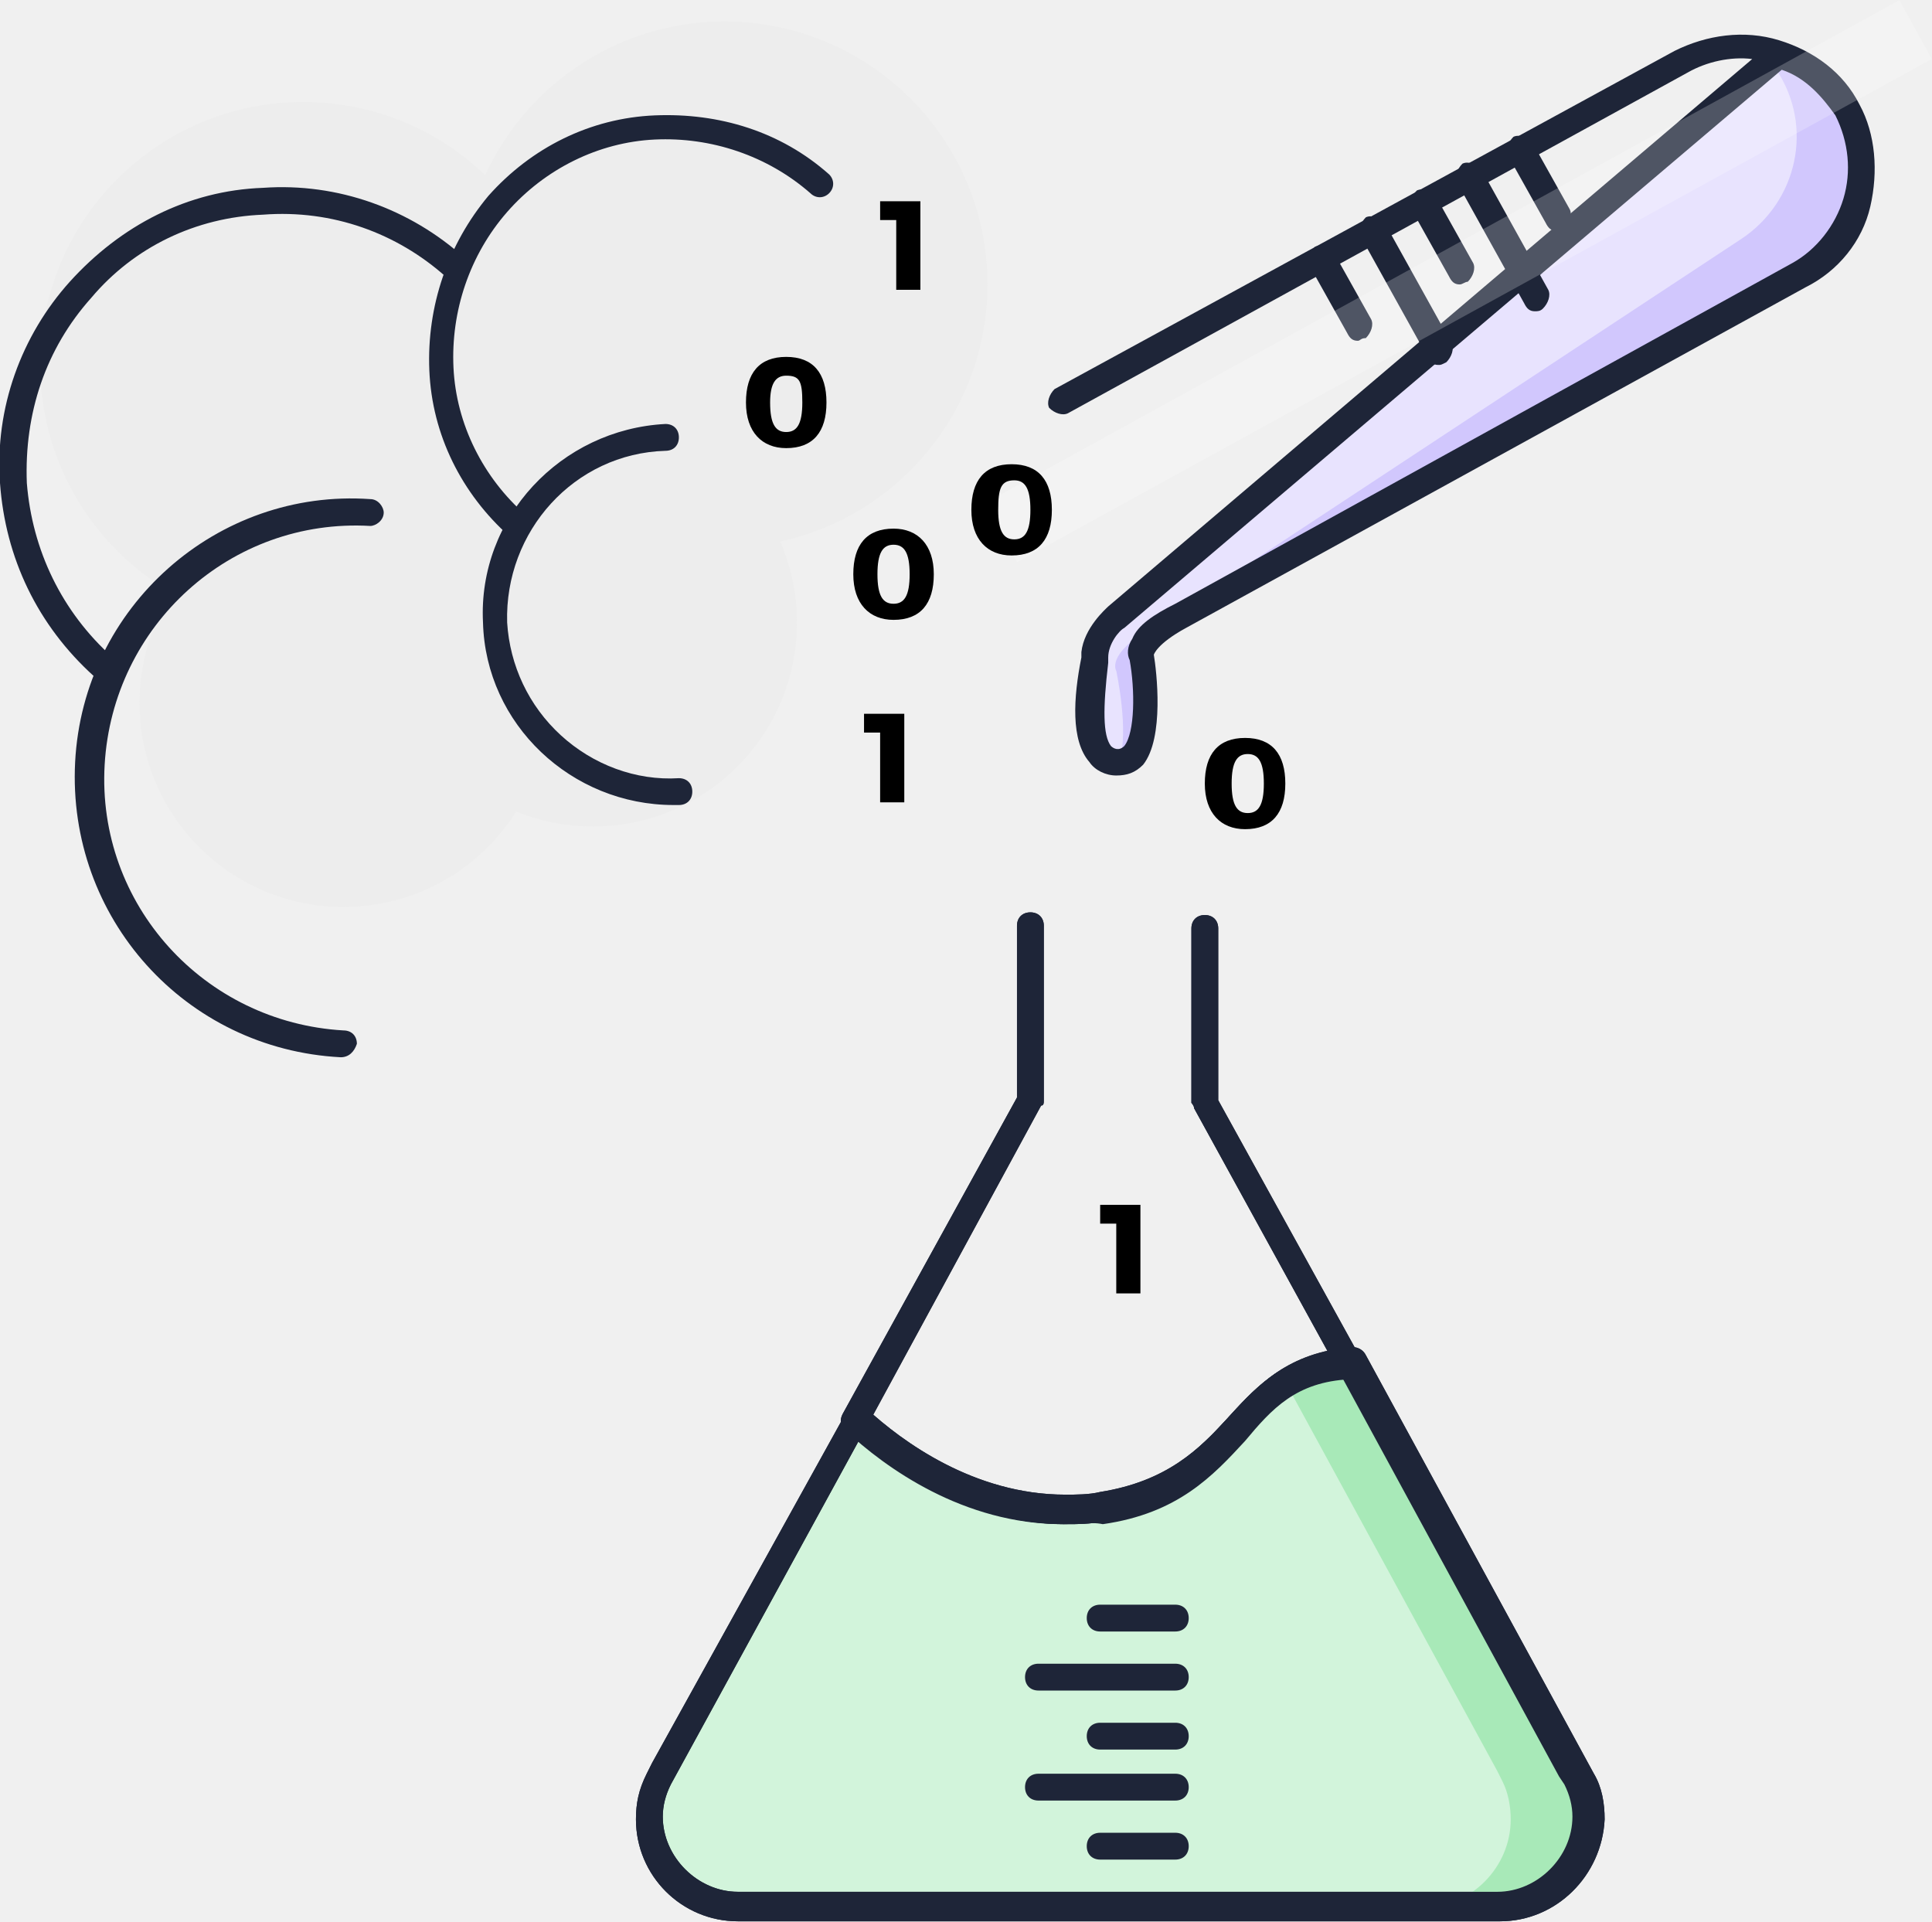
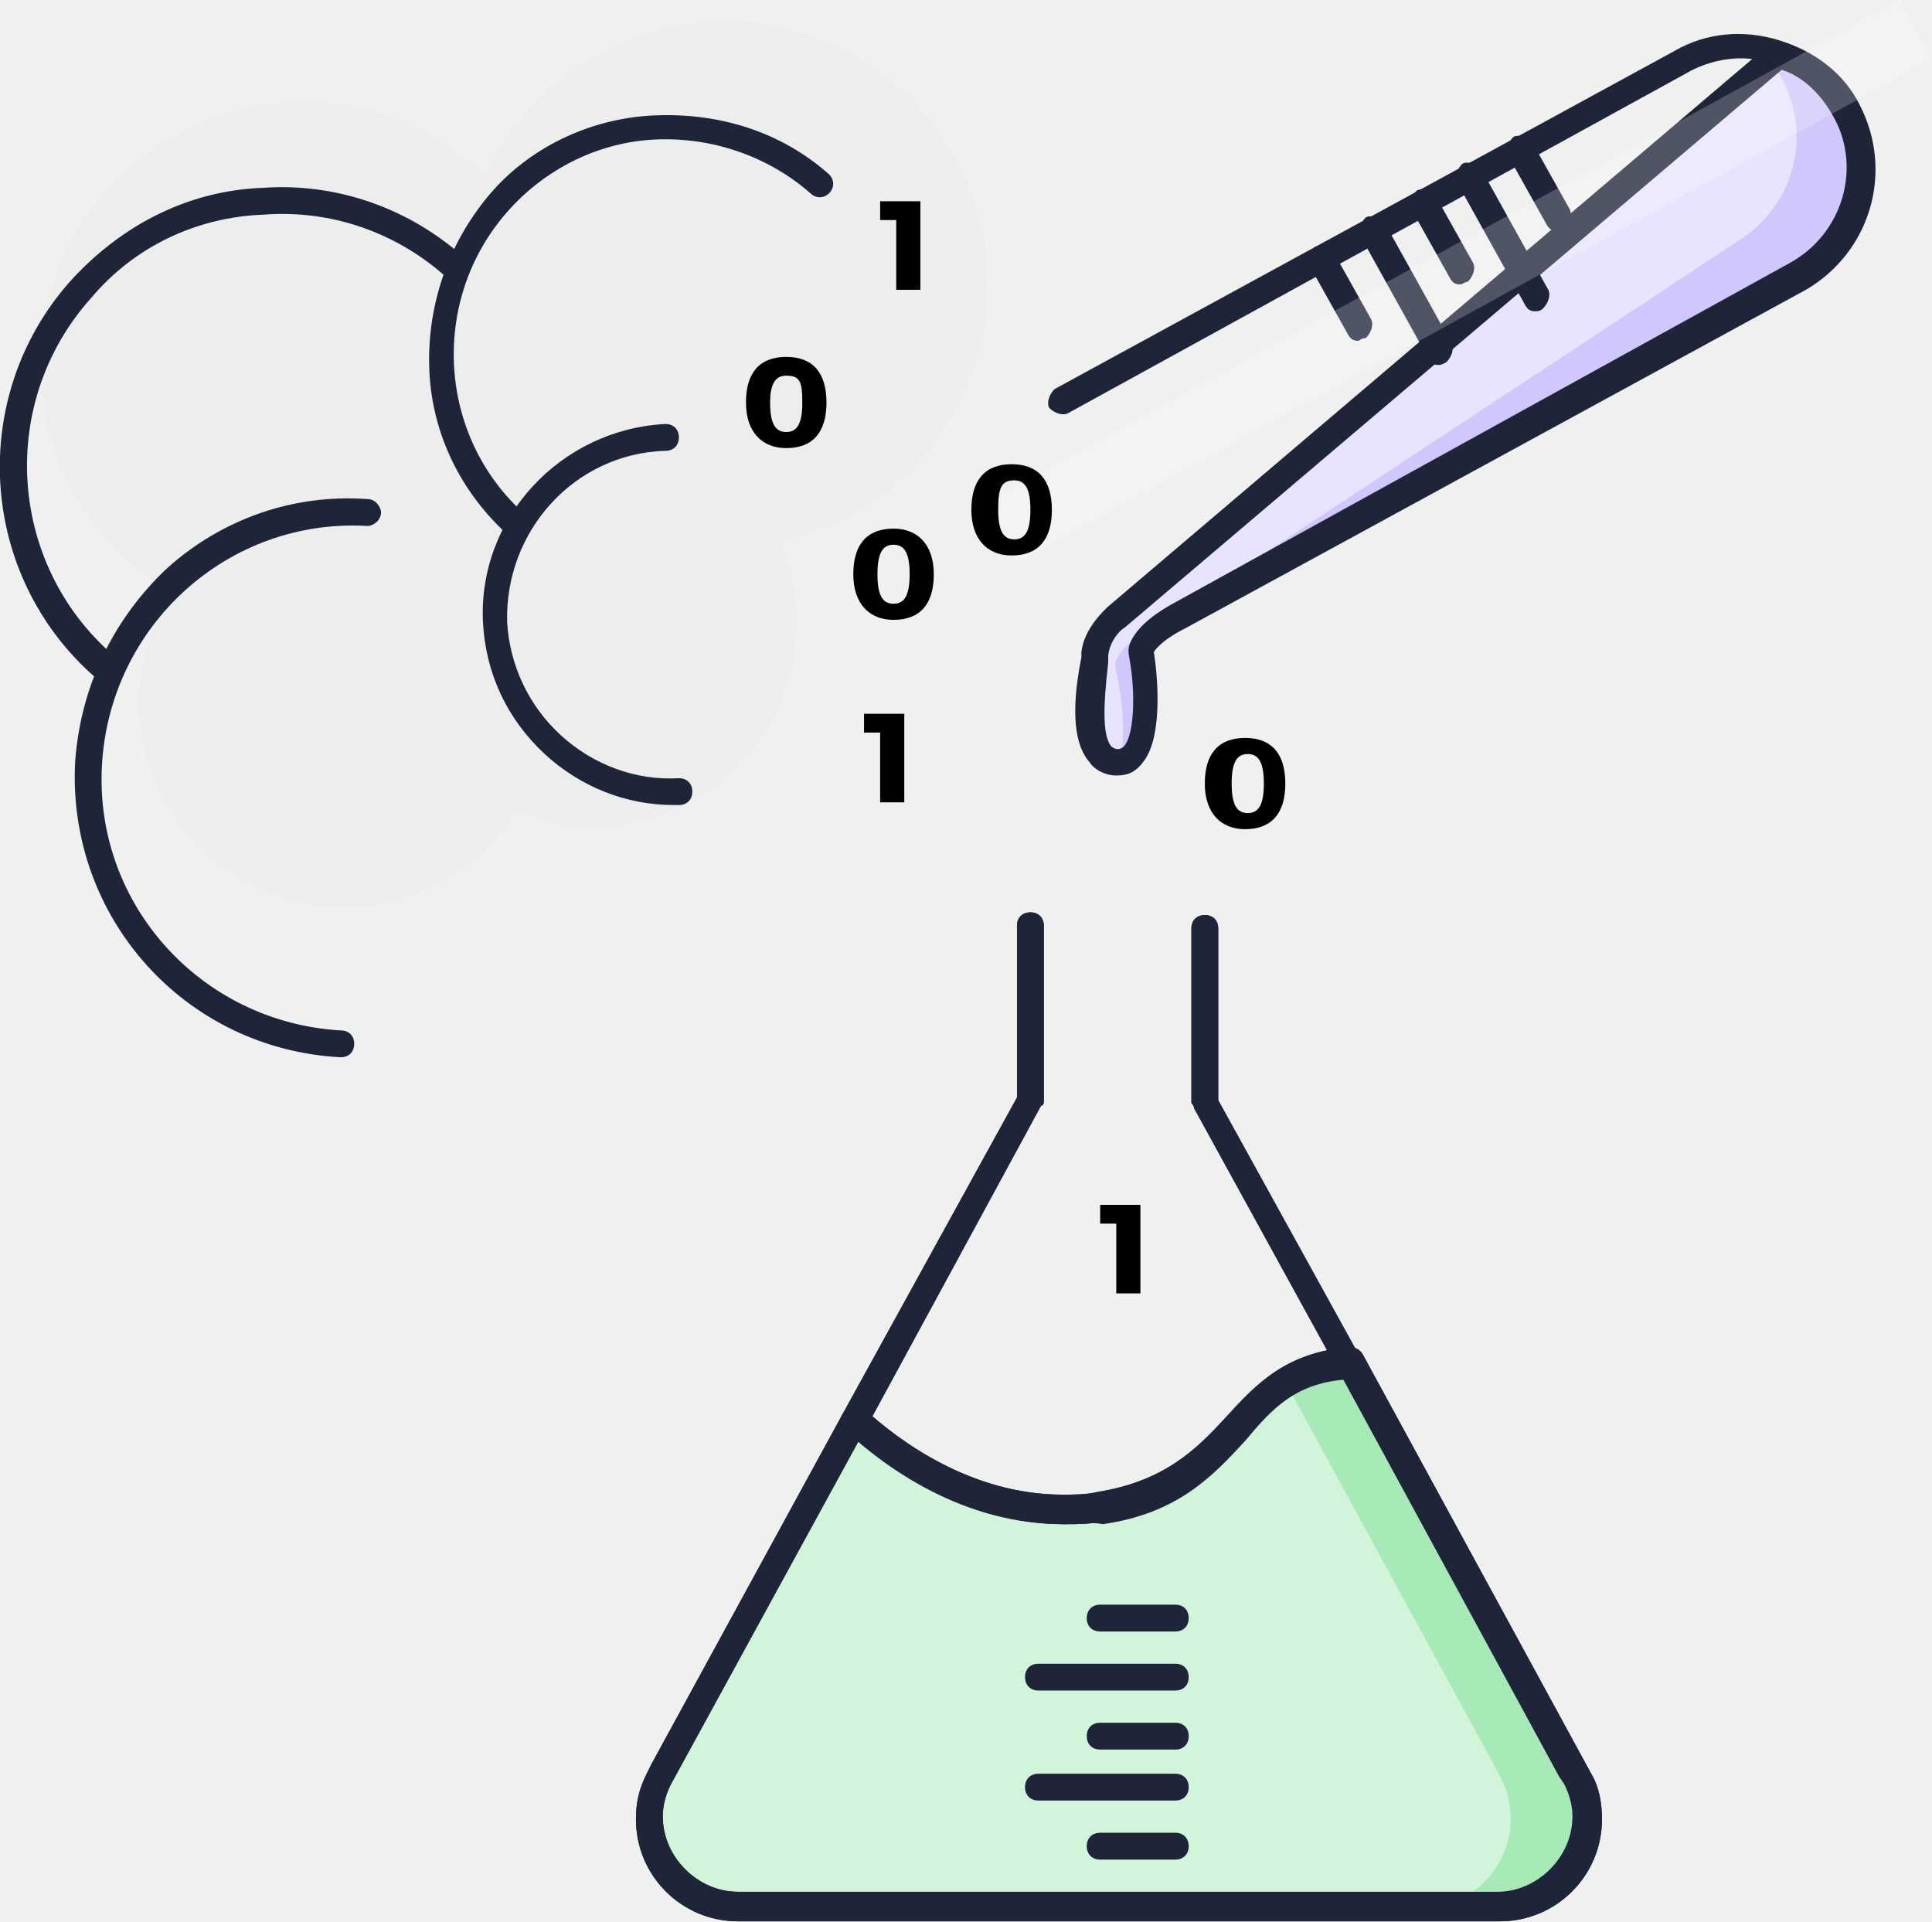
<svg xmlns="http://www.w3.org/2000/svg" version="1.1" id="Calque_1" x="0px" y="0px" viewBox="0 0 72 71.6" enable-background="new 0 0 72 71.6" xml:space="preserve">
  <g>
    <g>
-       <path fill="#E8E3FE" d="M66.2,2L41.5,23c0,0-0.7,0.6-0.8,1.4c-0.1,0.7-0.7,4,0.8,4c1.5,0,1-3.9,1-3.9s-0.3-0.7,1.4-1.5l23.1-12.7    c2.2-1.2,3-4,1.8-6.2l0,0C68,2.8,66.8,2,65.4,1.8" />
+       <path fill="#E8E3FE" d="M66.2,2L41.5,23c0,0-0.7,0.6-0.8,1.4c-0.1,0.7-0.7,4,0.8,4s1-3.9,1-3.9s-0.3-0.7,1.4-1.5l23.1-12.7    c2.2-1.2,3-4,1.8-6.2l0,0C68,2.8,66.8,2,65.4,1.8" />
    </g>
    <g>
      <path fill="none" d="M66.2,2c-0.2-0.1-0.4-0.1-0.6-0.2c0.1,0.1,0.2,0.3,0.4,0.4L66.2,2z" />
    </g>
    <g>
      <path fill="none" d="M41.6,25c0,0-0.4-0.6,1.3-1.6l22-14.5c2.1-1.4,2.7-4.2,1.3-6.3c-0.1-0.1-0.2-0.2-0.3-0.4L41.5,23    c0,0-0.7,0.6-0.8,1.4c-0.1,0.7-0.7,4,0.8,4c0.1,0,0.2,0,0.2,0C42.2,27.3,41.6,25,41.6,25z" />
    </g>
    <g>
      <path fill="#D1C7FD" d="M68.7,4.1c-0.6-1-1.5-1.7-2.5-2.1l-0.3,0.2c0.1,0.1,0.2,0.2,0.3,0.4c1.4,2.1,0.8,4.9-1.3,6.3l-22,14.5    c-1.7,1-1.3,1.6-1.3,1.6s0.5,2.3,0.1,3.4c1.2-0.4,0.7-3.9,0.7-3.9s-0.3-0.7,1.4-1.5l23.1-12.7C69.1,9.1,69.9,6.3,68.7,4.1z" />
    </g>
    <g>
      <g>
        <circle fill="#EDEDED" cx="12.8" cy="26.2" r="7.6" />
      </g>
      <g>
        <circle fill="#EDEDED" cx="22.1" cy="23.2" r="7.6" />
      </g>
      <g>
        <circle fill="#EDEDED" cx="11.3" cy="13.6" r="9.8" />
      </g>
      <g>
        <circle fill="#EDEDED" cx="27" cy="10.6" r="9.8" />
      </g>
    </g>
    <g>
      <path fill="none" stroke="#000000" stroke-linecap="round" stroke-linejoin="round" stroke-miterlimit="10" d="M32,67.2" />
    </g>
    <g>
      <path fill="#1E2538" d="M39.6,56.8c-3.7,0-6.6-2.1-8.1-3.5c-0.2-0.2-0.2-0.4-0.1-0.6l6.5-11.8v-6.4c0-0.3,0.2-0.5,0.5-0.5    s0.5,0.2,0.5,0.5V41c0,0.1,0,0.2-0.1,0.2l-6.3,11.6c1.6,1.4,4.7,3.4,8.4,2.9c2.5-0.4,3.7-1.6,4.8-2.8c1-1.1,2-2.2,3.8-2.5l-5-9.1    c0-0.1-0.1-0.2-0.1-0.2v-6.5c0-0.3,0.2-0.5,0.5-0.5s0.5,0.2,0.5,0.5v6.4l5.3,9.6c0.1,0.1,0.1,0.3,0,0.5s-0.2,0.2-0.4,0.3    c-2,0.1-2.9,1.1-3.9,2.3c-1.2,1.3-2.5,2.7-5.3,3.1C40.6,56.7,40.1,56.8,39.6,56.8z" />
    </g>
    <g>
      <path fill="#D2F4DB" d="M58.8,66.3l-0.2-0.4l-8.3-15.2c-4.4,0.3-4,4.6-9.3,5.4c-4.2,0.6-7.6-1.8-9.1-3.2l-7.1,13l-0.2,0.4    c-0.2,0.4-0.3,0.9-0.3,1.4c0,1.8,1.5,3.3,3.3,3.3h14h0.3h14c1.8,0,3.3-1.5,3.3-3.3C59.2,67.2,59.1,66.7,58.8,66.3z" />
-       <path fill="#1E2538" d="M55.9,71.6H27.5c-2.1,0-3.8-1.7-3.8-3.8c0-0.6,0.1-1.1,0.4-1.7l0.2-0.4l7.2-13c0.1-0.1,0.2-0.2,0.4-0.3    c0.2,0,0.3,0,0.4,0.1c1.3,1.2,4,3.2,7.4,3.2c0.4,0,0.9,0,1.3-0.1c2.5-0.4,3.7-1.6,4.8-2.8c1.1-1.2,2.2-2.4,4.6-2.6    c0.2,0,0.4,0.1,0.5,0.3l8.5,15.6c0.3,0.5,0.4,1.1,0.4,1.7C59.7,69.9,58,71.6,55.9,71.6z M32,53.7l-7,12.8    c-0.2,0.4-0.3,0.8-0.3,1.2c0,1.5,1.3,2.8,2.8,2.8h28.3c1.5,0,2.8-1.3,2.8-2.8c0-0.4-0.1-0.8-0.3-1.2l-0.2-0.3L50,51.3    c-1.8,0.2-2.6,1.2-3.6,2.3c-1.2,1.3-2.5,2.7-5.3,3.1c-0.5,0.1-0.9,0.1-1.4,0.1C36.3,56.8,33.6,55,32,53.7z" />
+       <path fill="#1E2538" d="M55.9,71.6H27.5c-2.1,0-3.8-1.7-3.8-3.8c0-0.6,0.1-1.1,0.4-1.7l0.2-0.4l7.1-13c0.1-0.1,0.2-0.2,0.4-0.3    c0.2,0,0.3,0,0.4,0.1c1.3,1.2,4,3.2,7.4,3.2c0.4,0,0.9,0,1.3-0.1c2.5-0.4,3.7-1.6,4.8-2.8c1.1-1.2,2.2-2.4,4.6-2.6    c0.2,0,0.4,0.1,0.5,0.3l8.5,15.6c0.3,0.5,0.4,1.1,0.4,1.7C59.7,69.9,58,71.6,55.9,71.6z M32,53.7l-7,12.8    c-0.2,0.4-0.3,0.8-0.3,1.2c0,1.5,1.3,2.8,2.8,2.8h28.3c1.5,0,2.8-1.3,2.8-2.8c0-0.4-0.1-0.8-0.3-1.2l-0.2-0.3L50,51.3    c-1.8,0.2-2.6,1.2-3.6,2.3c-1.2,1.3-2.5,2.7-5.3,3.1c-0.5,0.1-0.9,0.1-1.4,0.1C36.3,56.8,33.6,55,32,53.7z" />
    </g>
    <g>
      <path fill="#A8E9B8" d="M58.8,66.3l-0.2-0.4l-8.3-15.2c-1,0.1-1.8,0.4-2.4,0.8l7.9,14.5l0.2,0.4c0.2,0.4,0.3,0.9,0.3,1.4    c0,1.8-1.5,3.3-3.3,3.3h2.8c1.8,0,3.3-1.5,3.3-3.3C59.2,67.2,59.1,66.7,58.8,66.3z" />
    </g>
    <g>
      <path fill="#1E2538" d="M43.8,60.8H41c-0.3,0-0.5-0.2-0.5-0.5s0.2-0.5,0.5-0.5h2.8c0.3,0,0.5,0.2,0.5,0.5S44.1,60.8,43.8,60.8z" />
    </g>
    <g>
      <path fill="#1E2538" d="M43.8,63h-5.1c-0.3,0-0.5-0.2-0.5-0.5s0.2-0.5,0.5-0.5h5.1c0.3,0,0.5,0.2,0.5,0.5S44.1,63,43.8,63z" />
    </g>
    <g>
      <path fill="#1E2538" d="M43.8,65.2H41c-0.3,0-0.5-0.2-0.5-0.5s0.2-0.5,0.5-0.5h2.8c0.3,0,0.5,0.2,0.5,0.5S44.1,65.2,43.8,65.2z" />
    </g>
    <g>
      <path fill="#1E2538" d="M43.8,67.1h-5.1c-0.3,0-0.5-0.2-0.5-0.5s0.2-0.5,0.5-0.5h5.1c0.3,0,0.5,0.2,0.5,0.5S44.1,67.1,43.8,67.1z" />
    </g>
    <g>
      <path fill="#1E2538" d="M43.8,69.3H41c-0.3,0-0.5-0.2-0.5-0.5s0.2-0.5,0.5-0.5h2.8c0.3,0,0.5,0.2,0.5,0.5S44.1,69.3,43.8,69.3z" />
    </g>
    <g>
      <g>
-         <path fill="#1E2538" d="M19.3,20.1c-0.1,0-0.2,0-0.3-0.1c-1.8-1.6-2.9-3.8-3-6.2c-0.1-2.4,0.7-4.7,2.2-6.5c1.6-1.8,3.8-2.9,6.2-3     c2.4-0.1,4.7,0.6,6.5,2.2c0.2,0.2,0.2,0.5,0,0.7c-0.2,0.2-0.5,0.2-0.7,0c-1.6-1.4-3.7-2.1-5.8-2c-2.1,0.1-4.1,1.1-5.5,2.7     c-1.4,1.6-2.1,3.7-2,5.8c0.1,2.1,1.1,4.1,2.7,5.5c0.2,0.2,0.2,0.5,0,0.7C19.6,20,19.5,20.1,19.3,20.1z" />
+         <path fill="#1E2538" d="M19.3,20.1c-0.1,0-0.2,0-0.3-0.1c-1.8-1.6-2.9-3.8-3-6.2c-0.1-2.4,0.7-4.7,2.2-6.5s3.8-2.9,6.2-3     c2.4-0.1,4.7,0.6,6.5,2.2c0.2,0.2,0.2,0.5,0,0.7c-0.2,0.2-0.5,0.2-0.7,0c-1.6-1.4-3.7-2.1-5.8-2c-2.1,0.1-4.1,1.1-5.5,2.7     c-2.9,3.3-2.6,8.4,0.7,11.3c0.2,0.2,0.2,0.5,0,0.7C19.6,20,19.5,20.1,19.3,20.1z" />
      </g>
      <g>
-         <path fill="#1E2538" d="M25.1,30c-3.8,0-7-3-7.1-6.8c-0.2-3.9,2.9-7.2,6.8-7.4c0.3,0,0.5,0.2,0.5,0.5c0,0.3-0.2,0.5-0.5,0.5     c-3.4,0.1-6,3-5.9,6.4c0.1,1.6,0.8,3.1,2,4.2c1.2,1.1,2.8,1.7,4.4,1.6c0.3,0,0.5,0.2,0.5,0.5c0,0.3-0.2,0.5-0.5,0.5     C25.3,30,25.2,30,25.1,30z" />
+         <path fill="#1E2538" d="M25.1,30c-1.8,0-3.5-0.7-4.8-1.9c-1.4-1.3-2.2-3-2.3-4.9c-0.2-3.9,2.9-7.2,6.8-7.4c0.3,0,0.5,0.2,0.5,0.5     c0,0.3-0.2,0.5-0.5,0.5c-3.4,0.1-6,3-5.9,6.4c0.1,1.6,0.8,3.1,2,4.2c1.2,1.1,2.8,1.7,4.4,1.6c0.3,0,0.5,0.2,0.5,0.5     c0,0.3-0.2,0.5-0.5,0.5C25.3,30,25.2,30,25.1,30z" />
      </g>
      <g>
-         <path fill="#1E2538" d="M3.8,25.3c-0.1,0-0.2,0-0.3-0.1C1.4,23.3,0.2,20.8,0,18c-0.2-2.8,0.8-5.5,2.6-7.5C4.5,8.4,7,7.1,9.8,7     c2.8-0.2,5.5,0.8,7.5,2.6c0.2,0.2,0.2,0.5,0,0.7c-0.2,0.2-0.5,0.2-0.7,0C14.8,8.7,12.4,7.8,9.8,8C7.3,8.1,5,9.2,3.4,11.1     C1.7,13,0.9,15.4,1,18c0.2,2.5,1.3,4.8,3.2,6.5c0.2,0.2,0.2,0.5,0,0.7C4.1,25.3,4,25.3,3.8,25.3z" />
+         <path fill="#1E2538" d="M3.8,25.3c-0.1,0-0.2,0-0.3-0.1c-4.3-3.8-4.7-10.4-0.9-14.7C4.5,8.4,7,7.1,9.8,7c2.8-0.2,5.5,0.8,7.5,2.6     c0.2,0.2,0.2,0.5,0,0.7c-0.2,0.2-0.5,0.2-0.7,0C14.8,8.7,12.4,7.8,9.8,8C7.3,8.1,5,9.2,3.4,11.1C-0.1,15,0.3,21,4.2,24.4     c0.2,0.2,0.2,0.5,0,0.7C4.1,25.3,4,25.3,3.8,25.3z" />
      </g>
      <g>
-         <path fill="#1E2538" d="M12.7,39.4C12.7,39.4,12.7,39.4,12.7,39.4c-5.8-0.3-10.2-5.2-9.9-11s5.3-10.2,11-9.8     c0.3,0,0.5,0.3,0.5,0.5c0,0.3-0.3,0.5-0.5,0.5c-5.2-0.3-9.6,3.7-9.9,8.9c-0.3,5.2,3.7,9.6,8.9,9.9c0.3,0,0.5,0.2,0.5,0.5     C13.2,39.2,13,39.4,12.7,39.4z" />
+         <path fill="#1E2538" d="M12.7,39.4C12.7,39.4,12.7,39.4,12.7,39.4c-5.8-0.3-10.2-5.2-9.9-11c0.2-2.8,1.4-5.3,3.4-7.2     c2.1-1.9,4.8-2.8,7.5-2.6c0.3,0,0.5,0.3,0.5,0.5c0,0.3-0.3,0.5-0.5,0.5c-5.2-0.3-9.6,3.7-9.9,8.9c-0.3,5.2,3.7,9.6,8.9,9.9     c0.3,0,0.5,0.2,0.5,0.5C13.2,39.2,13,39.4,12.7,39.4z" />
      </g>
    </g>
    <g>
      <path fill="none" stroke="#000000" stroke-linecap="round" stroke-linejoin="round" stroke-miterlimit="10" d="M47,10.9" />
    </g>
    <g>
-       <path fill="#1E2538" d="M41.6,28.9c-0.4,0-0.8-0.2-1-0.5c-0.7-0.8-0.6-2.4-0.3-3.9l0-0.2c0.1-0.9,0.9-1.6,1-1.7l24-20.4    c-0.8-0.1-1.7,0.1-2.4,0.5L39.8,15.4c-0.2,0.1-0.5,0-0.7-0.2c-0.1-0.2,0-0.5,0.2-0.7L62.4,1.9c1.2-0.6,2.6-0.8,3.9-0.4    s2.4,1.2,3,2.4C69.9,5,70,6.4,69.7,7.7s-1.2,2.4-2.4,3L44.2,23.4C43.1,24,43,24.4,43,24.4c0.1,0.6,0.4,3.1-0.4,4.1    C42.3,28.8,42,28.9,41.6,28.9z M66.4,2.6L41.9,23.4c-0.2,0.1-0.6,0.6-0.6,1.1l0,0.2c-0.2,1.7-0.2,2.7,0.1,3.1    c0.1,0.1,0.3,0.2,0.5,0c0.4-0.5,0.4-2.1,0.2-3.2c-0.1-0.2-0.1-0.5,0.1-0.8c0.2-0.5,0.8-0.9,1.6-1.3l23-12.7    c0.9-0.5,1.6-1.4,1.9-2.4c0.3-1,0.2-2.1-0.3-3.1C67.9,3.6,67.3,2.9,66.4,2.6z" />
+       <path fill="#1E2538" d="M41.6,28.9c-0.4,0-0.8-0.2-1-0.5c-0.7-0.8-0.6-2.4-0.3-3.9l0-0.2c0.1-0.9,0.9-1.6,1-1.7l24-20.4    c-0.8-0.1-1.7,0.1-2.4,0.5L39.8,15.4c-0.2,0.1-0.5,0-0.7-0.2c-0.1-0.2,0-0.5,0.2-0.7L62.4,1.9c1.2-0.7,2.6-0.8,3.9-0.4    c1.3,0.4,2.4,1.2,3,2.4c1.3,2.5,0.4,5.5-2,6.9L44.2,23.4c-1,0.5-1.2,0.9-1.2,0.9c0.1,0.6,0.4,3.1-0.4,4.1    C42.3,28.8,42,28.9,41.6,28.9z M66.4,2.6L41.9,23.4c-0.2,0.1-0.6,0.6-0.6,1.1l0,0.2c-0.2,1.7-0.2,2.7,0.1,3.1    c0.1,0.1,0.3,0.2,0.5,0c0.4-0.5,0.4-2.1,0.2-3.2c0-0.1-0.1-0.3,0-0.6c0.2-0.5,0.7-1,1.6-1.5l23-12.7c2-1.1,2.7-3.6,1.6-5.5    C67.9,3.6,67.3,2.9,66.4,2.6z" />
    </g>
    <g>
      <g>
        <path fill="#1E2538" d="M50.6,12.7c-0.2,0-0.3-0.1-0.4-0.3l-1.4-2.5c-0.1-0.2,0-0.5,0.2-0.7c0.2-0.1,0.5,0,0.7,0.2l1.4,2.5     c0.1,0.2,0,0.5-0.2,0.7C50.7,12.6,50.7,12.7,50.6,12.7z" />
      </g>
      <g>
        <path fill="#1E2538" d="M53.6,13.6c-0.2,0-0.3-0.1-0.4-0.3l-2.5-4.5c-0.1-0.2,0-0.5,0.2-0.7c0.2-0.1,0.5,0,0.7,0.2l2.5,4.5     c0.1,0.2,0,0.5-0.2,0.7C53.7,13.6,53.7,13.6,53.6,13.6z" />
      </g>
      <g>
        <path fill="#1E2538" d="M54.4,10.6c-0.2,0-0.3-0.1-0.4-0.3l-1.4-2.5c-0.1-0.2,0-0.5,0.2-0.7c0.2-0.1,0.5,0,0.7,0.2l1.4,2.5     c0.1,0.2,0,0.5-0.2,0.7C54.6,10.5,54.5,10.6,54.4,10.6z" />
      </g>
      <g>
        <path fill="#1E2538" d="M57.2,11.6c-0.2,0-0.3-0.1-0.4-0.3l-2.5-4.5c-0.1-0.2,0-0.5,0.2-0.7c0.2-0.1,0.5,0,0.7,0.2l2.5,4.5     c0.1,0.2,0,0.5-0.2,0.7C57.4,11.6,57.3,11.6,57.2,11.6z" />
      </g>
      <g>
        <path fill="#1E2538" d="M58,8.6c-0.2,0-0.3-0.1-0.4-0.3l-1.4-2.5c-0.1-0.2,0-0.5,0.2-0.7c0.2-0.1,0.5,0,0.7,0.2l1.4,2.5     c0.1,0.2,0,0.5-0.2,0.7C58.2,8.5,58.1,8.6,58,8.6z" />
      </g>
    </g>
    <g>
      <path fill="#1E2538" d="M39.6,56.8c-3.7,0-6.6-2.1-8.1-3.5c-0.2-0.2-0.2-0.4-0.1-0.6l6.5-11.8v-6.4c0-0.3,0.2-0.5,0.5-0.5    s0.5,0.2,0.5,0.5V41c0,0.1,0,0.2-0.1,0.2l-6.3,11.6c1.6,1.4,4.7,3.4,8.4,2.9c2.5-0.4,3.7-1.6,4.8-2.8c1-1.1,2-2.2,3.8-2.5l-5-9.1    c0-0.1-0.1-0.2-0.1-0.2v-6.5c0-0.3,0.2-0.5,0.5-0.5s0.5,0.2,0.5,0.5v6.4l5.3,9.6c0.1,0.1,0.1,0.3,0,0.5s-0.2,0.2-0.4,0.3    c-2,0.1-2.9,1.1-3.9,2.3c-1.2,1.3-2.5,2.7-5.3,3.1C40.6,56.7,40.1,56.8,39.6,56.8z" />
    </g>
    <g>
      <path fill="none" d="M42.7,55.7c2-0.8,3-2.3,4.1-3.4C45,52.9,44.2,54.4,42.7,55.7z" />
    </g>
    <g>
      <path fill="none" d="M47.9,51.5c-0.4,0.2-0.7,0.5-1,0.8c0.4-0.1,0.8-0.2,1.3-0.2L47.9,51.5z" />
    </g>
    <g>
-       <path fill="#1E2538" d="M55.9,71.6H27.5c-2.1,0-3.8-1.7-3.8-3.8c0-0.6,0.1-1.1,0.4-1.7l0.2-0.4l7.2-13c0.1-0.1,0.2-0.2,0.4-0.3    c0.2,0,0.3,0,0.4,0.1c1.3,1.2,4,3.2,7.4,3.2c0.4,0,0.9,0,1.3-0.1c2.5-0.4,3.7-1.6,4.8-2.8c1.1-1.2,2.2-2.4,4.6-2.6    c0.2,0,0.4,0.1,0.5,0.3l8.5,15.6c0.3,0.5,0.4,1.1,0.4,1.7C59.7,69.9,58,71.6,55.9,71.6z M32,53.7l-7,12.8    c-0.2,0.4-0.3,0.8-0.3,1.2c0,1.5,1.3,2.8,2.8,2.8h28.3c1.5,0,2.8-1.3,2.8-2.8c0-0.4-0.1-0.8-0.3-1.2l-0.2-0.3L50,51.3    c-1.8,0.2-2.6,1.2-3.6,2.3c-1.2,1.3-2.5,2.7-5.3,3.1c-0.5,0.1-0.9,0.1-1.4,0.1C36.3,56.8,33.6,55,32,53.7z" />
+       <path fill="#1E2538" d="M55.9,71.6H27.5c-2.1,0-3.8-1.7-3.8-3.8c0-0.6,0.1-1.1,0.4-1.7l0.2-0.4l7.1-13c0.1-0.1,0.2-0.2,0.4-0.3    c0.2,0,0.3,0,0.4,0.1c1.3,1.2,4,3.2,7.4,3.2c0.4,0,0.9,0,1.3-0.1c2.5-0.4,3.7-1.6,4.8-2.8c1.1-1.2,2.2-2.4,4.6-2.6    c0.2,0,0.4,0.1,0.5,0.3l8.5,15.6c0.3,0.5,0.4,1.1,0.4,1.7C59.7,69.9,58,71.6,55.9,71.6z M32,53.7l-7,12.8    c-0.2,0.4-0.3,0.8-0.3,1.2c0,1.5,1.3,2.8,2.8,2.8h28.3c1.5,0,2.8-1.3,2.8-2.8c0-0.4-0.1-0.8-0.3-1.2l-0.2-0.3L50,51.3    c-1.8,0.2-2.6,1.2-3.6,2.3c-1.2,1.3-2.5,2.7-5.3,3.1c-0.5,0.1-0.9,0.1-1.4,0.1C36.3,56.8,33.6,55,32,53.7z" />
    </g>
    <g opacity="0.22">
      <rect x="53.1" y="-9" transform="matrix(0.482 0.8762 -0.8762 0.482 37.3053 -42.1811)" fill="#FFFFFF" width="2.5" height="38.9" />
    </g>
    <g>
      <path d="M32.8,29.9v-2.6h-0.6v-0.7h1.5v3.3H32.8z" />
    </g>
    <g>
      <path d="M41.6,48.2v-2.6H41v-0.7h1.5v3.3H41.6z" />
    </g>
    <g>
      <path d="M33.4,10.9V8.2h-0.6V7.5h1.5v3.3H33.4z" />
    </g>
    <g>
      <path d="M39.2,19c0,1.1-0.5,1.7-1.5,1.7c-0.9,0-1.5-0.6-1.5-1.7c0-1.1,0.5-1.7,1.5-1.7C38.7,17.3,39.2,17.9,39.2,19z M37.2,19    c0,0.8,0.2,1.1,0.6,1.1c0.4,0,0.6-0.3,0.6-1.1s-0.2-1.1-0.6-1.1C37.3,17.9,37.2,18.2,37.2,19z" />
    </g>
    <g>
      <path d="M47.9,29.2c0,1.1-0.5,1.7-1.5,1.7c-0.9,0-1.5-0.6-1.5-1.7c0-1.1,0.5-1.7,1.5-1.7C47.4,27.5,47.9,28.1,47.9,29.2z     M45.9,29.2c0,0.8,0.2,1.1,0.6,1.1c0.4,0,0.6-0.3,0.6-1.1s-0.2-1.1-0.6-1.1C46.1,28.1,45.9,28.4,45.9,29.2z" />
    </g>
    <g>
      <path d="M34.8,21.4c0,1.1-0.5,1.7-1.5,1.7c-0.9,0-1.5-0.6-1.5-1.7c0-1.1,0.5-1.7,1.5-1.7C34.2,19.7,34.8,20.3,34.8,21.4z     M32.7,21.4c0,0.8,0.2,1.1,0.6,1.1c0.4,0,0.6-0.3,0.6-1.1s-0.2-1.1-0.6-1.1C32.9,20.3,32.7,20.6,32.7,21.4z" />
    </g>
    <g>
      <path d="M30.8,15c0,1.1-0.5,1.7-1.5,1.7c-0.9,0-1.5-0.6-1.5-1.7c0-1.1,0.5-1.7,1.5-1.7C30.3,13.3,30.8,13.9,30.8,15z M28.7,15    c0,0.8,0.2,1.1,0.6,1.1c0.4,0,0.6-0.3,0.6-1.1S29.8,14,29.3,14C28.9,14,28.7,14.3,28.7,15z" />
    </g>
  </g>
</svg>
